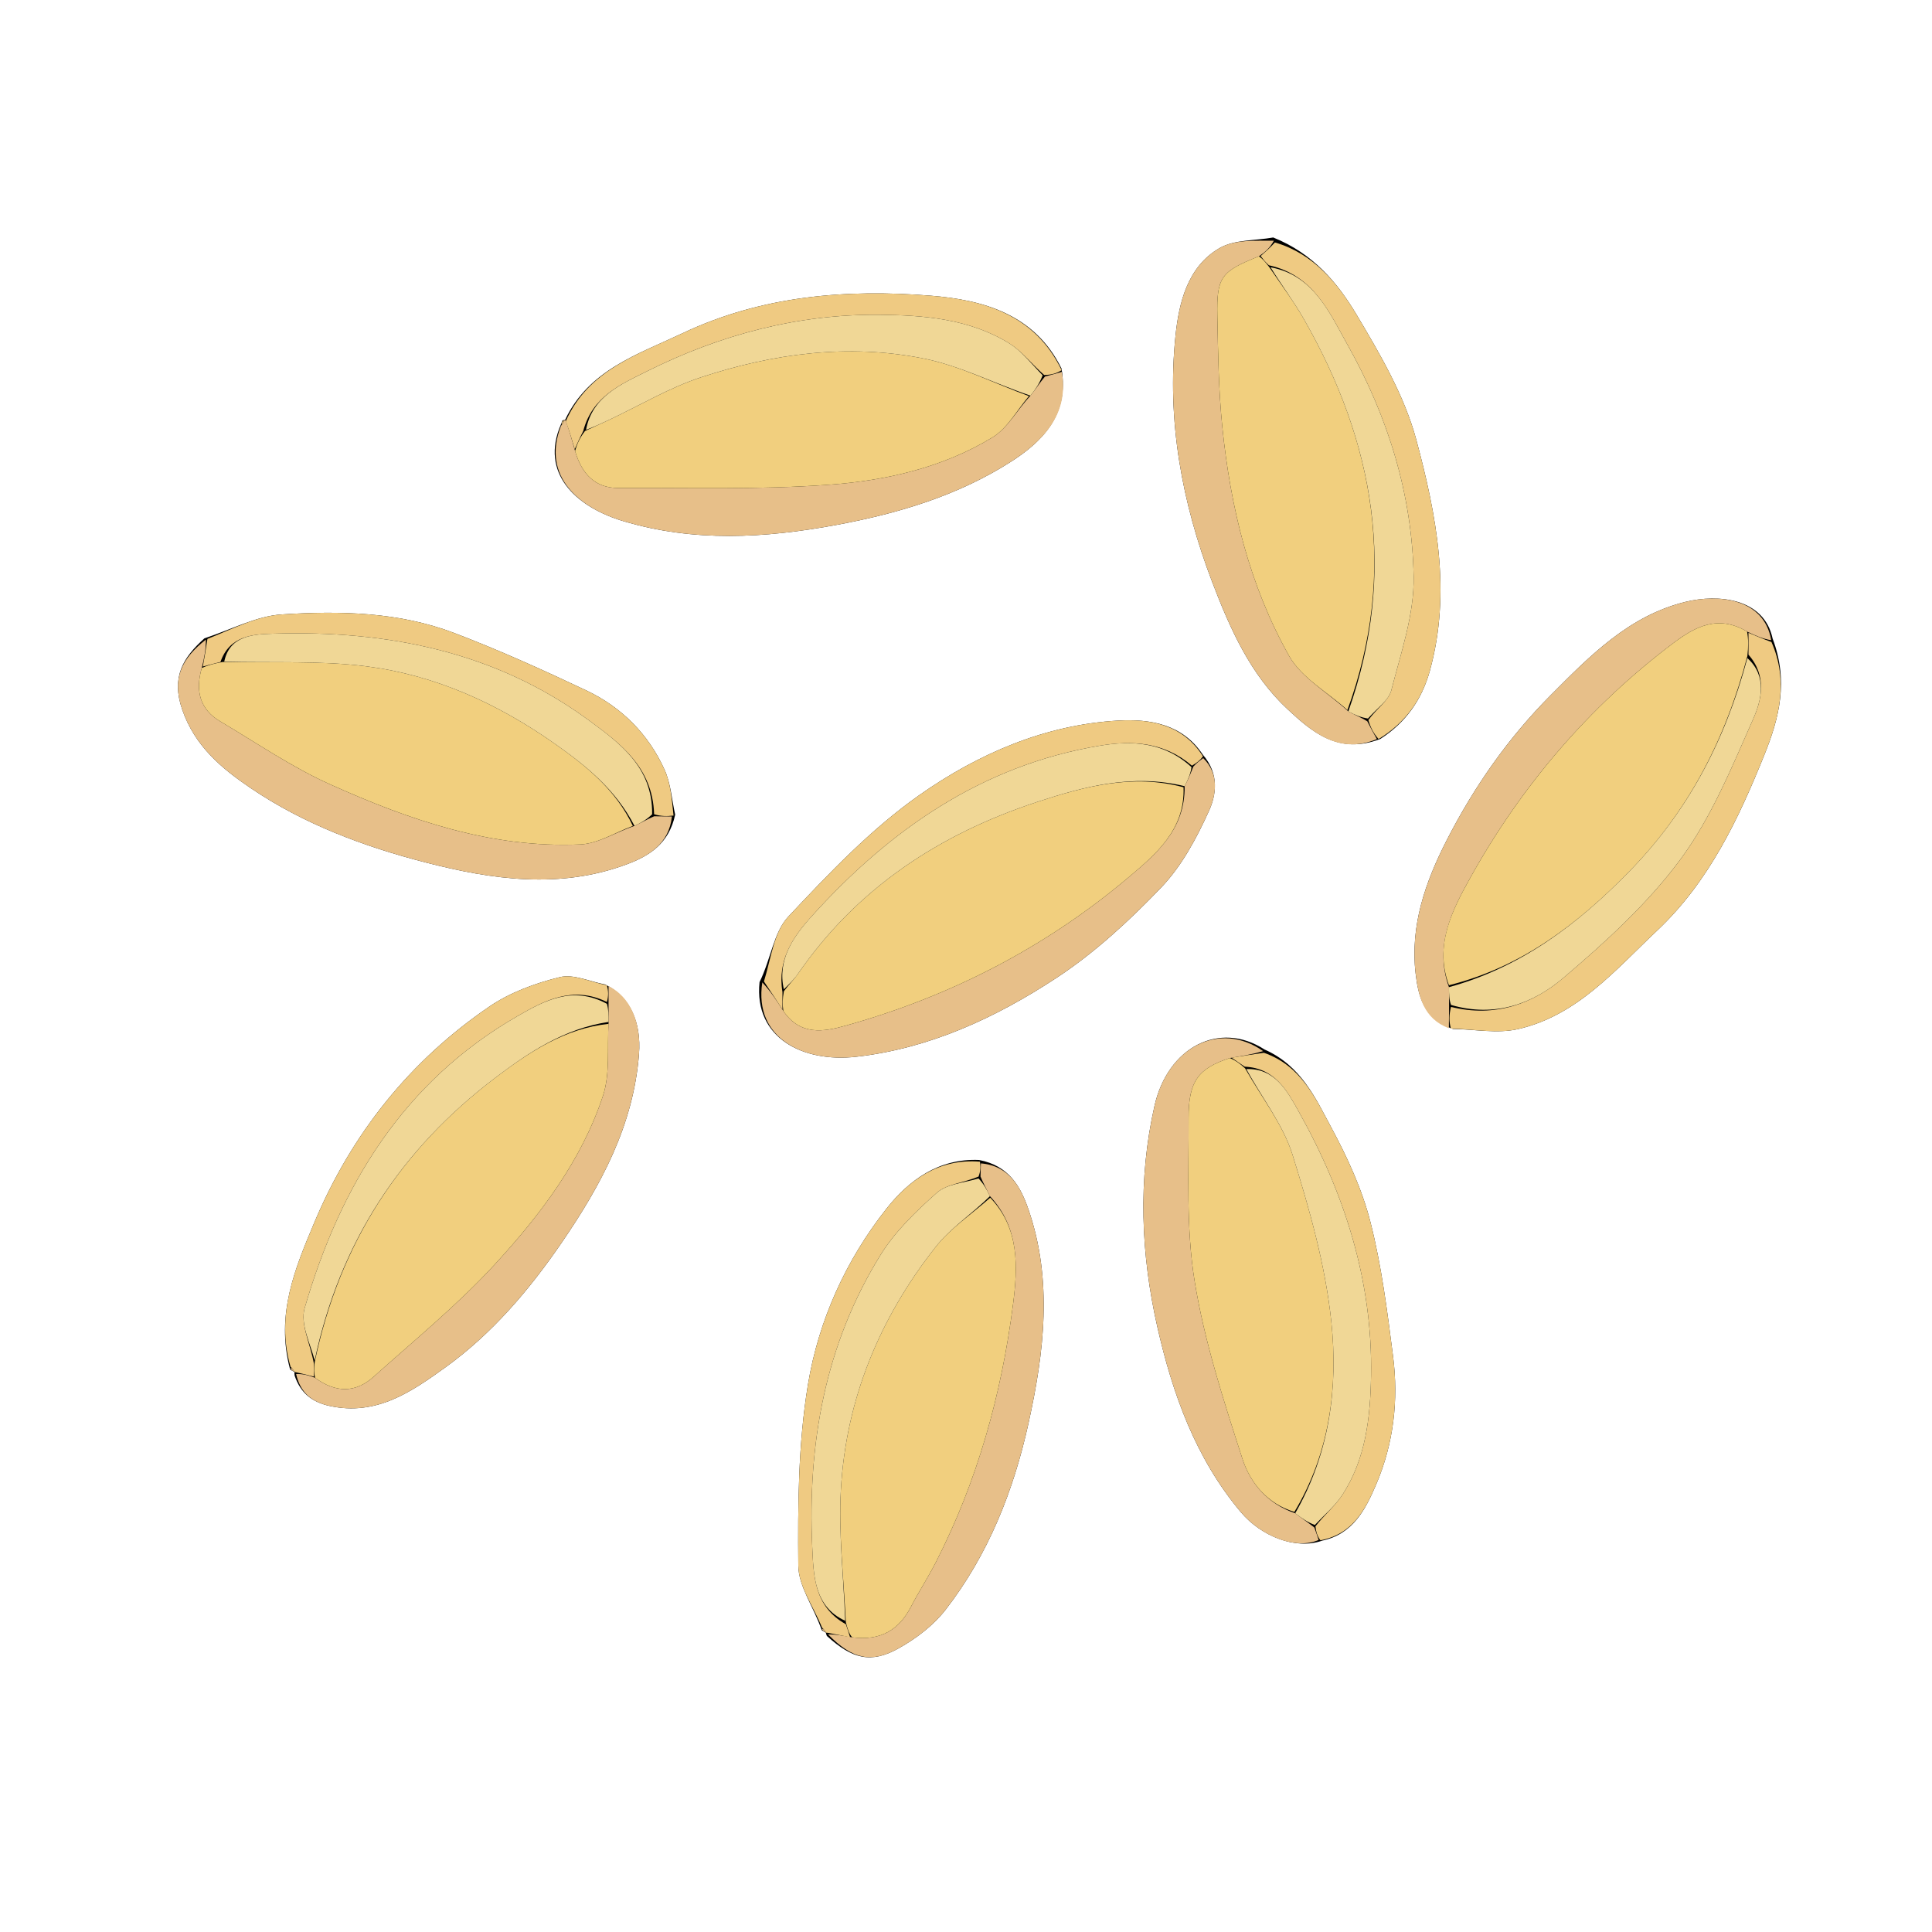
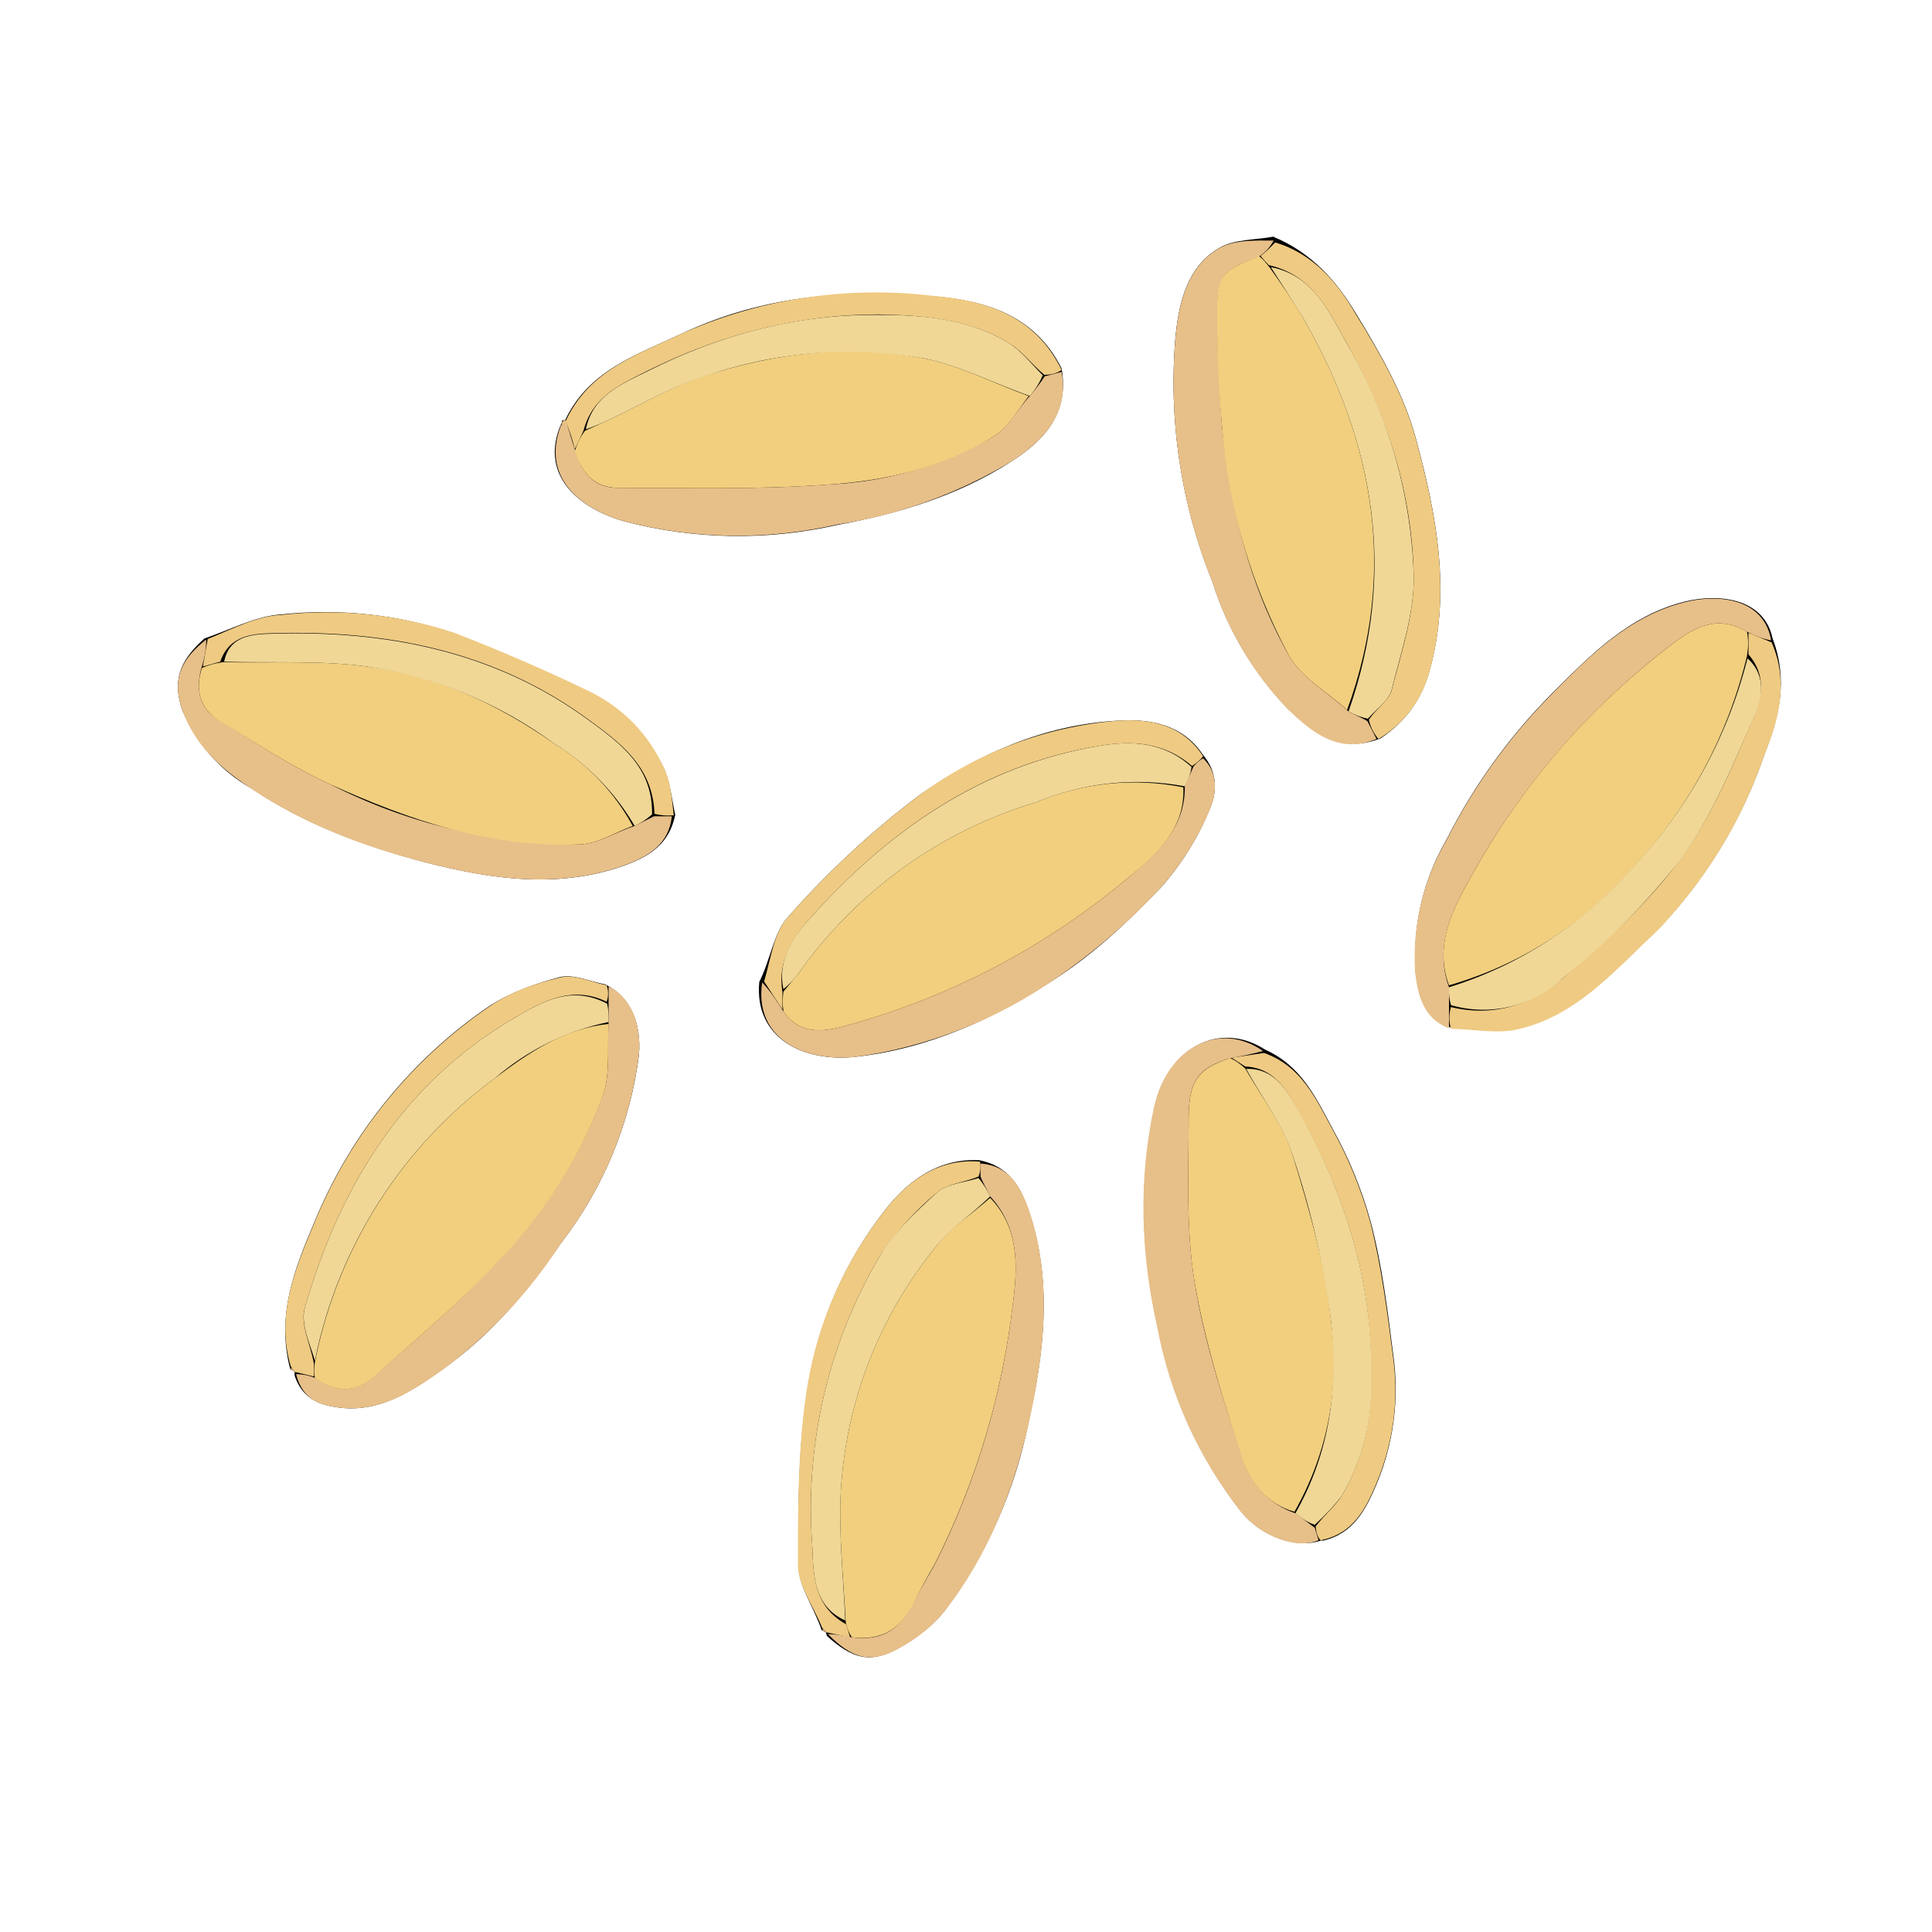
<svg xmlns="http://www.w3.org/2000/svg" xml:space="preserve" viewBox="0 0 400 400">
-   <path d="M170.994 338.022s-.056.018.196.683c5.294 4.794 9.146 5.775 14.913 2.539 3.608-2.025 7.18-4.742 9.69-7.984 8.824-11.393 14.048-24.57 17.137-38.546 3.259-14.742 5.065-29.615-.005-44.33-1.582-4.591-3.963-9.046-10.22-10.221-8.341-.371-14.515 4.184-19.168 10.073-8.427 10.664-14.066 23.151-16.259 36.42-2.03 12.28-2.1 24.969-1.998 37.47.036 4.303 3.193 8.58 4.848 13.386.28.188.56.376.866.51M60.972 284.043s-.058.031.026.76c1.196 3.52 3.462 5.452 7.275 6.288 9.662 2.117 16.93-2.946 23.913-7.973 9.675-6.963 17.35-15.986 24.102-25.836 8.155-11.898 14.867-24.293 16.01-39.051.502-6.477-1.786-11.854-7.012-14.409-3.146-.58-6.55-2.21-9.382-1.513-5.07 1.245-10.293 3.16-14.576 6.08-16.435 11.209-28.483 26.286-36.194 44.587-4.003 9.5-8.128 19.22-5.07 30.556.296.192.593.383.908.511m55.46-196.994c-.094.313-.19.626-.656 1.69-3.688 9.975 4.173 16.445 13.31 19.17 14.575 4.348 29.188 3.54 44.169.758 12.93-2.402 25.186-6.115 36.064-13.081 6.15-3.938 12.148-9.513 10.455-19.29-5.532-11.263-16.267-14.209-27.073-15.076-17.566-1.41-35.018.012-51.387 7.77-9.316 4.414-19.46 7.595-24.33 17.967 0 0-.036-.081-.551.092m132.585 69.18c-4.203-6.37-11.032-7.405-17.504-7.041-15.166.853-29.015 6.89-41.131 15.397-10.031 7.044-18.72 16.19-27.172 25.188-3.015 3.21-3.586 8.716-5.955 13.567-1.198 11.608 9.073 16.68 19.994 15.453 15.184-1.705 28.906-8.07 41.464-16.318 7.933-5.212 15.108-11.85 21.702-18.73 4.228-4.412 7.32-10.184 9.876-15.82 1.485-3.275 2.234-7.654-1.274-11.695m-109.232 12.438c-.699-3.112-.908-6.445-2.192-9.293-3.341-7.412-8.93-12.99-16.245-16.449-8.972-4.241-18.041-8.345-27.31-11.875-11.476-4.37-23.668-4.612-35.695-3.841-5.208.334-10.263 3.047-16.021 4.952-4.45 3.997-6.91 8.05-4.599 14.744 2.634 7.633 8.206 12.216 14.167 16.257 11.006 7.46 23.405 12.1 36.269 15.411 13.826 3.558 27.71 5.538 41.585.38 4.63-1.72 8.76-4.243 10.041-10.286m133.962 150.306c6.386-1.348 8.982-6.488 11.197-11.69 3.596-8.45 4.633-17.412 3.475-26.463-1.193-9.316-2.37-18.71-4.68-27.783-1.727-6.788-4.756-13.383-8.098-19.583-3.27-6.064-6.228-12.797-13.84-16.172-9.33-6.031-20.013-.506-22.772 11.655-3.479 15.336-2.82 30.78.595 45.828 3.125 13.767 7.892 27.177 17.325 38.361 4.13 4.897 11.303 7.822 16.798 5.847m27.07-105.938c4.491.067 9.18 1.003 13.438.036 12.284-2.79 20.174-12.234 28.844-20.413 10.728-10.12 16.817-23.033 22.204-36.396 3.057-7.585 5.029-15.237 1.7-24.043-1.781-8.43-11.33-9.25-17.998-7.624-11.759 2.87-19.836 11.2-27.904 19.29-8.777 8.801-15.88 18.94-21.562 30.039-4.445 8.68-7.603 17.732-6.452 27.618.534 4.588 1.604 9.38 7.73 11.493m-15.043-60.041c5.269-3.374 8.616-8.15 10.268-14.142 4.474-16.224 1.36-32.238-2.803-47.768-2.448-9.13-7.49-17.75-12.402-25.98-3.907-6.544-8.964-12.625-17.23-15.937-3.753.673-8.048.412-11.145 2.213-6.637 3.857-8.389 11.39-9.088 18.124-1.819 17.52 1.32 34.571 7.605 51.02 3.691 9.662 7.912 19.168 15.584 26.3 4.983 4.632 10.555 9.514 19.211 6.17" />
-   <path fill="#e7bf88" d="M285.07 153.024c-7.95 3.315-13.523-1.567-18.506-6.199-7.672-7.132-11.893-16.638-15.584-26.3-6.285-16.449-9.424-33.5-7.605-51.02.7-6.733 2.451-14.267 9.088-18.124 3.097-1.8 7.392-1.54 11.275-1.541-.825 1.503-1.781 2.335-3.09 3.227-7.846 3.12-8.765 4.278-8.612 12.296.146 7.637.252 15.303 1.017 22.892 1.68 16.67 5.587 32.888 13.837 47.54 2.568 4.56 7.974 7.522 12.27 11.496 1.405.762 2.62 1.243 3.92 2.039.72 1.442 1.355 2.568 1.99 3.694" />
-   <path fill="#e7bf89" d="M299.973 212.875c-5.281-1.951-6.351-6.744-6.885-11.332-1.151-9.886 2.007-18.937 6.452-27.618 5.681-11.098 12.785-21.238 21.562-30.039 8.068-8.09 16.145-16.42 27.904-19.29 6.668-1.627 16.217-.806 17.706 7.954-1.766-.297-3.239-.923-4.997-1.788-6.058-3.592-10.81-.984-15.342 2.437-17.463 13.179-31.4 29.53-41.981 48.556-3.69 6.635-7.52 13.927-4.4 22.627.01 1.466.02 2.531.025 4.005zM273.009 318.83c-4.756 2.12-11.928-.806-16.059-5.703-9.433-11.184-14.2-24.594-17.325-38.361-3.416-15.048-4.074-30.492-.595-45.828 2.76-12.161 13.442-17.686 22.502-11.31-2.361.684-4.452 1.022-6.902 1.426-6.52 2.138-8.575 4.752-8.543 12.477.048 11.26-.54 22.703 1.248 33.727 2.025 12.48 5.998 24.705 9.9 36.79 1.596 4.94 5.146 9.304 10.923 11.253 1.391 1.078 2.615 1.877 3.965 2.953.378 1.044.632 1.81.886 2.577M139.119 169.038c-.615 5.673-4.744 8.196-9.374 9.917-13.874 5.157-27.759 3.177-41.585-.38-12.864-3.311-25.263-7.952-36.27-15.412-5.96-4.04-11.532-8.624-14.166-16.257-2.31-6.695.148-10.747 4.908-14.492-.006 2.03-.322 3.806-.863 5.887-1.371 4.808-.347 8.577 3.787 11.028 7.542 4.47 14.852 9.497 22.806 13.075 16.42 7.389 33.428 13.255 51.814 12.424 3.666-.166 7.234-2.497 11.187-3.84 1.447-.67 2.554-1.327 4.07-1.986 1.501.012 2.594.024 3.686.036M219.83 76.996c1.637 9.077-4.362 14.652-10.511 18.59-10.878 6.966-23.134 10.679-36.064 13.081-14.98 2.783-29.594 3.59-44.17-.758-9.136-2.725-16.997-9.195-12.955-19.704.548-.775.703-1.04.818-1.33 0 0 .035.082.23.345.735 2.103 1.276 3.944 1.88 6.137 1.403 4.783 4.153 7.7 8.979 7.677 14.581-.068 29.212.384 43.726-.685 11.75-.865 23.465-3.55 33.741-9.808 3.093-1.884 5.05-5.635 7.843-8.623 1.105-1.364 1.892-2.636 3.003-3.962 1.377-.355 2.428-.658 3.48-.96M249.105 156.956c3.421 3.315 2.672 7.694 1.187 10.968-2.557 5.637-5.648 11.41-9.876 15.82-6.594 6.881-13.77 13.52-21.702 18.73-12.558 8.25-26.28 14.614-41.464 16.319-10.921 1.226-21.192-3.845-19.424-15.4 1.77 1.906 2.97 3.759 4.356 5.916 3.512 5.173 8.402 4.294 12.797 3.07 21.661-6.035 41.327-16.13 58.535-30.621 5.736-4.83 11.87-9.949 11.753-18.984.727-1.404 1.221-2.584 1.805-4.07.737-.787 1.385-1.268 2.033-1.748M125.99 204.17c4.522 2.207 6.81 7.584 6.308 14.06-1.143 14.76-7.855 27.154-16.01 39.052-6.751 9.85-14.427 18.873-24.102 25.836-6.984 5.027-14.251 10.09-23.913 7.973-3.813-.836-6.079-2.768-6.97-6.617 1.434-.04 2.562.25 3.936.787 4.3 3.174 8.396 3.115 12.071-.18 8.491-7.61 17.385-14.883 25.08-23.246 9.444-10.263 17.998-21.497 22.45-34.967 1.517-4.59.838-9.907 1.164-15.29-.003-1.46-.009-2.521-.013-3.966zM203.08 240.868c5.882.47 8.263 4.925 9.845 9.515 5.07 14.716 3.264 29.59.005 44.33-3.09 13.977-8.313 27.154-17.137 38.547-2.51 3.242-6.082 5.959-9.69 7.984-5.767 3.236-9.62 2.255-14.668-2.865 1.686-.014 3.127.298 4.995.613 5.896.763 9.68-1.515 12.18-6.342 1.6-3.087 3.51-6.013 5.098-9.106 8.647-16.854 13.646-34.88 16.037-53.545.971-7.58 1.39-15.673-4.785-22.347-.689-1.438-1.324-2.553-1.958-4.058.028-1.17.053-1.948.078-2.726" />
-   <path fill="#efca82" d="M261.001 53.008c.956-.833 1.912-1.665 2.953-2.81 7.92 2.282 12.977 8.363 16.884 14.908 4.913 8.23 9.954 16.848 12.402 25.98 4.164 15.529 7.277 31.543 2.803 47.767-1.652 5.991-5 10.768-10.62 14.157-.988-1.112-1.624-2.238-2.115-3.928 1.73-2.412 4.202-4.034 4.744-6.15 1.988-7.77 4.77-15.728 4.628-23.567-.308-16.93-5.3-33.034-13.594-47.808-3.789-6.749-7.086-14.6-16.384-16.635-.765-.69-1.233-1.302-1.7-1.914M300.395 212.955c-.409-1.44-.395-2.8.022-4.486 9.11 2.266 16.974-.664 23.218-5.97 8.772-7.455 17.515-15.409 24.3-24.603 6.404-8.679 10.633-19.073 15.05-29.053 1.73-3.908 2.913-8.882-.986-13.3L362 131c1.473.627 2.946 1.253 4.762 1.922 3.57 8.104 1.6 15.756-1.458 23.34-5.387 13.364-11.476 26.278-22.204 36.397-8.67 8.18-16.56 17.624-28.844 20.413-4.257.967-8.947.03-13.86-.117M273.378 318.902c-.623-.838-.877-1.604-1.028-2.888 1.903-2.445 4.008-4.169 5.448-6.335 4.993-7.51 5.913-16.27 6.064-24.853.343-19.587-5.48-37.736-14.967-54.678-2.337-4.173-4.86-9.022-11.187-9.304-1.08-.718-1.9-1.287-2.72-1.856 2.092-.338 4.183-.676 6.694-1.022 7.732 2.692 10.69 9.425 13.96 15.49 3.342 6.199 6.37 12.794 8.098 19.582 2.31 9.073 3.487 18.467 4.68 27.783 1.158 9.051.12 18.014-3.475 26.462-2.215 5.203-4.811 10.343-11.567 11.62M41.994 137.997c.316-1.777.632-3.554.955-5.719 5.132-2.021 10.187-4.734 15.395-5.068 12.027-.771 24.219-.53 35.695 3.84 9.269 3.53 18.338 7.635 27.31 11.876 7.315 3.458 12.904 9.037 16.245 16.45 1.284 2.847 1.493 6.18 1.858 9.477-1.425.173-2.518.161-4.025-.267-.275-9.773-7.155-14.767-13.4-19.374-19.417-14.325-41.882-18.751-65.52-18.014-4.016.125-8.981.351-10.864 5.861-1.442.35-2.546.644-3.65.938M219.802 76.646c-1.024.652-2.075.955-3.605 1.004-2.71-2.382-4.661-4.967-7.228-6.557-8.224-5.09-17.72-5.842-26.952-5.922-16.868-.146-32.952 4.156-48.016 11.671-5.362 2.675-11.407 5.224-13.25 12.405-.726 1.41-1.24 2.584-1.755 3.757-.542-1.84-1.083-3.681-1.856-5.808 4.713-10.61 14.858-13.792 24.174-18.206 16.37-7.758 33.821-9.18 51.387-7.77 10.806.867 21.54 3.813 27.1 15.426M161.997 209.005a303 303 0 0 0-3.83-5.809c1.458-4.707 2.029-10.213 5.044-13.423 8.451-8.997 17.14-18.144 27.172-25.188 12.116-8.508 25.965-14.544 41.131-15.397 6.472-.364 13.3.67 17.548 7.405-.605.843-1.253 1.324-2.284 1.931-5.792-4.94-12.431-5.25-19.109-4.13-24.402 4.09-43.49 17.416-59.67 35.365-3.738 4.147-7.117 8.94-5.998 15.64zM64.992 285.013c-1.127-.29-2.255-.579-3.73-.904-.348-.035-.29-.066-.394-.245-.269-.444-.47-.675-.71-.873-3.152-10.795.973-20.514 4.976-30.015 7.711-18.301 19.759-33.378 36.194-44.587 4.283-2.92 9.507-4.835 14.576-6.08 2.833-.696 6.236.932 9.734 1.687.353 1.194.354 2.213.017 3.453-7.113-3.49-13.065-.215-18.6 2.977-23.553 13.584-36.63 35.076-43.985 60.423-.945 3.258 1.21 7.416 1.929 11.533zM176.004 338.989a114 114 0 0 0-4.695-.942c-.371-.007-.315-.025-.416-.204-.256-.437-.452-.66-.69-.847-1.73-4.29-4.887-8.567-4.923-12.87-.102-12.501-.031-25.19 1.998-37.47 2.193-13.269 7.832-25.756 16.26-36.42 4.652-5.889 10.826-10.444 19.355-9.72.162 1.13.137 1.909-.294 3.083-3.186 1.327-6.597 1.546-8.616 3.336-4.31 3.821-8.642 7.995-11.65 12.84-11.503 18.53-15.16 39.14-14.162 60.623.269 5.786.377 12.238 6.957 15.881.38 1.097.628 1.903.876 2.71M116.69 86.962c.143.202-.012.468-.375.868-.073-.155.023-.468.376-.868" />
-   <path fill="#e7bf89" d="M60.11 283.262c.287-.073.49.158.748.634-.201.019-.498-.172-.748-.634M170.166 337.254c.275-.071.47.152.714.616-.191.018-.472-.17-.714-.616" />
-   <path fill="#f1cf7e" d="M260.648 53.067c.821.553 1.29 1.165 2.114 2.204 2.635 3.86 5.118 7.175 7.16 10.743 14.695 25.676 19.41 52.504 9.048 80.996-4.106-3.693-9.512-6.655-12.08-11.215-8.25-14.652-12.157-30.87-13.837-47.54-.765-7.589-.871-15.255-1.017-22.892-.153-8.018.766-9.175 8.612-12.296" />
-   <path fill="#f0d796" d="M279.16 147.291c10.173-28.773 5.457-55.6-9.238-81.277-2.042-3.568-4.525-6.884-6.863-10.665 8.94 1.608 12.238 9.46 16.027 16.208 8.294 14.774 13.286 30.878 13.594 47.808.142 7.839-2.64 15.798-4.628 23.566-.542 2.117-3.014 3.739-4.829 5.836-1.443-.233-2.658-.714-4.063-1.476" />
-   <path fill="#f1cf7e" d="M361.715 130.762c.285 1.615.285 2.991.059 5.076-4.564 17.417-12.266 32.133-24.487 44.623-10.649 10.884-22.275 19.775-37.293 23.52-3.121-8.3.708-15.591 4.398-22.226 10.581-19.026 24.518-35.377 41.98-48.556 4.533-3.42 9.285-6.03 15.343-2.437" />
-   <path fill="#f0d796" d="M299.993 204.382c15.019-4.146 26.645-13.037 37.294-23.92 12.22-12.49 19.923-27.207 24.486-44.211 4.125 3.71 2.942 8.684 1.212 12.592-4.417 9.98-8.646 20.374-15.05 29.053-6.785 9.194-15.528 17.148-24.3 24.602-6.244 5.307-14.108 8.237-23.213 5.563-.41-1.148-.42-2.213-.43-3.68" />
-   <path fill="#f1cf7e" d="M254.63 219.054c1.179.503 1.999 1.072 3.152 2.135 3.572 6.265 7.887 11.7 9.816 17.88 3.529 11.3 6.825 22.92 8.043 34.632 1.409 13.533-.332 27.148-7.65 39.322-5.61-1.671-9.16-6.036-10.755-10.975-3.903-12.085-7.876-24.31-9.901-36.79-1.789-11.024-1.2-22.467-1.248-33.727-.032-7.725 2.022-10.34 8.543-12.477" />
-   <path fill="#f0d796" d="M268.158 313.301c7.15-12.452 8.892-26.067 7.483-39.6-1.218-11.713-4.514-23.332-8.043-34.633-1.93-6.18-6.244-11.614-9.556-17.73 5.993-.212 8.516 4.637 10.853 8.81 9.487 16.942 15.31 35.09 14.967 54.678-.15 8.584-1.071 17.344-6.064 24.853-1.44 2.166-3.545 3.89-5.573 6.057-1.452-.558-2.676-1.357-4.067-2.435" />
-   <path fill="#f1cf7e" d="M41.77 138.3c1.327-.597 2.43-.891 4.314-1.243 10.5.206 20.324-.32 29.92.919 14.187 1.832 27.054 7.714 38.776 15.949 6.547 4.6 12.723 9.58 16.243 17.074-3.613 1.332-7.181 3.663-10.847 3.829-18.386.831-35.395-5.035-51.814-12.424-7.954-3.578-15.264-8.605-22.806-13.075-4.134-2.45-5.158-6.22-3.787-11.028" />
-   <path fill="#f0d796" d="M131.363 170.988c-3.86-7.483-10.036-12.463-16.583-17.063-11.722-8.235-24.59-14.117-38.777-15.949-9.595-1.239-19.419-.713-29.58-.975 1.103-5.452 6.068-5.678 10.084-5.803 23.638-.737 46.103 3.69 65.52 18.014 6.245 4.607 13.125 9.601 12.99 19.375-1.1 1.074-2.207 1.732-3.654 2.4" />
-   <path fill="#f1cf7e" d="M119.059 93.357c.451-1.526.966-2.7 2.063-4.127a455 455 0 0 0 5.04-2.326c6.297-2.968 12.37-6.61 18.931-8.775 15.012-4.954 30.577-7.029 46.197-3.89 7.466 1.5 14.507 5.114 21.74 7.771-2.477 2.896-4.433 6.647-7.526 8.531-10.275 6.259-21.992 8.943-33.74 9.808-14.515 1.07-29.146.617-43.727.685-4.826.023-7.576-2.894-8.978-7.677" />
-   <path fill="#f0d796" d="M213.347 81.918c-7.55-2.565-14.591-6.18-22.057-7.68-15.62-3.138-31.185-1.063-46.197 3.891-6.56 2.166-12.634 5.807-18.93 8.775-1.483.699-2.973 1.382-4.831 2.089 1.262-6.927 7.307-9.476 12.67-12.15 15.063-7.516 31.147-11.818 48.015-11.672 9.233.08 18.728.831 26.952 5.922 2.567 1.59 4.517 4.175 6.903 6.61-.633 1.58-1.42 2.851-2.525 4.215" />
-   <path fill="#f1cf7e" d="M162.182 209.31c-.184-1.374-.183-2.443.109-4.08 1.16-1.56 2.139-2.474 2.88-3.551 12.264-17.833 29.392-29.024 49.602-35.66 9.755-3.204 19.795-5.868 30.263-3.022.349 8.812-5.786 13.93-11.522 18.76-17.208 14.492-36.874 24.587-58.535 30.622-4.395 1.224-9.285 2.103-12.797-3.07" />
-   <path fill="#f0d796" d="M245.267 162.774c-10.699-2.623-20.739.041-30.494 3.245-20.21 6.636-37.338 17.827-49.602 35.66-.741 1.077-1.72 1.991-2.88 3.15-1.41-6.13 1.97-10.923 5.708-15.07 16.18-17.949 35.268-31.275 59.67-35.365 6.678-1.12 13.317-.81 19.02 4.437-.2 1.36-.695 2.54-1.422 3.943" />
-   <path fill="#f1cf7e" d="M65.24 285.261c-.246-1-.244-1.752-.089-3.232 5.176-24.826 17.885-44.085 37.355-58.858 6.977-5.294 14.35-10.231 23.496-11.194-.324 4.984.355 10.3-1.162 14.891-4.452 13.47-13.006 24.704-22.45 34.967-7.695 8.363-16.589 15.635-25.08 23.247-3.675 3.294-7.77 3.353-12.07.18" />
-   <path fill="#f0d796" d="M126.004 211.579c-9.148 1.361-16.521 6.298-23.498 11.592-19.47 14.773-32.179 34.032-37.355 58.482-.871-3.388-3.026-7.546-2.08-10.804 7.355-25.347 20.431-46.839 43.984-60.423 5.535-3.192 11.487-6.467 18.599-2.595.341 1.226.347 2.288.35 3.748" />
-   <path fill="#f1cf7e" d="M176.43 338.992c-.674-.81-.922-1.616-1.307-3.135-.482-9.607-1.52-18.538-1.03-27.385 1.044-18.774 8.018-35.566 19.6-50.281 3.1-3.936 7.51-6.839 11.32-10.216 6.122 6.351 5.703 14.444 4.732 22.024-2.391 18.665-7.39 36.691-16.037 53.545-1.587 3.093-3.498 6.02-5.097 9.106-2.502 4.827-6.285 7.105-12.181 6.342" />
-   <path fill="#f0d796" d="M204.96 247.652c-3.756 3.7-8.168 6.603-11.266 10.539-11.583 14.715-18.557 31.507-19.6 50.28-.492 8.848.547 17.78.897 27.095-6.443-2.93-6.551-9.382-6.82-15.168-.999-21.483 2.66-42.094 14.162-60.622 3.008-4.846 7.34-9.02 11.65-12.841 2.019-1.79 5.43-2.01 8.614-2.946 1.039 1.11 1.674 2.225 2.363 3.663" />
+   <path d="m171 338 .2.7c5.3 4.8 9.1 5.8 14.9 2.5 3.6-2 7.2-4.7 9.7-8a96 96 0 0 0 17.1-38.5c3.3-14.7 5.1-29.6 0-44.3-1.6-4.6-4-9-10.2-10.2-8.3-.4-14.5 4.1-19.2 10a80 80 0 0 0-16.2 36.5c-2 12.2-2.1 25-2 37.4 0 4.3 3.2 8.6 4.8 13.4zM61 284v.8q1.7 5.2 7.3 6.3c9.6 2.1 16.9-3 23.9-8 9.7-7 17.3-16 24-25.8a80 80 0 0 0 16.1-39c.5-6.5-1.8-12-7-14.5-3.2-.6-6.6-2.2-9.4-1.5-5 1.3-10.3 3.2-14.6 6A100 100 0 0 0 65.1 253c-4 9.5-8 19.2-5 30.5zm55.4-197c0 .4-.2.7-.6 1.7-3.7 10 4.1 16.5 13.3 19.2a93 93 0 0 0 44.2.8c12.9-2.4 25.1-6.1 36-13.1 6.2-4 12.2-9.5 10.5-19.3-5.6-11.3-16.3-14.2-27.1-15-17.6-1.5-35 0-51.4 7.7-9.3 4.4-19.4 7.6-24.3 18zM249 156.2c-4.2-6.3-11-7.4-17.5-7-15.2.8-29 6.9-41.1 15.4a183 183 0 0 0-27.2 25.2c-3 3.2-3.6 8.7-6 13.5-1.1 11.6 9.1 16.7 20 15.5 15.2-1.7 29-8 41.5-16.3 8-5.2 15.1-11.9 21.7-18.8a57 57 0 0 0 9.9-15.8c1.5-3.3 2.2-7.6-1.3-11.7m-109.2 12.5c-.7-3.1-1-6.5-2.2-9.3q-5.2-11.2-16.3-16.5-13.4-6.4-27.3-11.8a84 84 0 0 0-35.7-3.9c-5.2.3-10.2 3-16 5-4.4 4-6.9 8-4.6 14.7A33 33 0 0 0 52 163.2c11 7.4 23.4 12 36.3 15.4 13.8 3.5 27.7 5.5 41.5.4 4.7-1.8 8.8-4.3 10-10.3m134 150.3c6.4-1.4 9-6.5 11.2-11.7a51 51 0 0 0 3.5-26.5c-1.2-9.3-2.3-18.7-4.7-27.8a88 88 0 0 0-8-19.5c-3.3-6.1-6.3-12.8-13.9-16.2-9.3-6-20-.5-22.8 11.6-3.4 15.4-2.8 30.8.6 45.9A88 88 0 0 0 257 313c4 5 11.3 7.8 16.7 5.9m27.1-106c4.5.1 9.2 1 13.5 0 12.2-2.7 20.1-12.2 28.8-20.3a98 98 0 0 0 22.2-36.4c3-7.6 5-15.3 1.7-24-1.8-8.5-11.3-9.3-18-7.7-11.8 2.9-19.8 11.2-27.9 19.3a119 119 0 0 0-21.6 30 48 48 0 0 0-6.4 27.6c.5 4.6 1.6 9.4 7.7 11.5m-15-60q7.8-5.2 10.2-14.1c4.5-16.3 1.4-32.3-2.8-47.8-2.4-9.1-7.4-17.8-12.4-26-3.9-6.5-9-12.6-17.2-16-3.7.7-8 .5-11.1 2.3-6.7 3.8-8.4 11.4-9.1 18.1a110 110 0 0 0 7.6 51 67 67 0 0 0 15.6 26.3c5 4.7 10.5 9.5 19.2 6.2" />
+   <path fill="#e7bf88" d="M285 153c-7.9 3.3-13.5-1.5-18.4-6.2a67 67 0 0 1-15.6-26.3 110 110 0 0 1-7.6-51c.7-6.7 2.4-14.3 9-18.1 3.2-1.8 7.5-1.6 11.3-1.6a9 9 0 0 1-3 3.3c-7.9 3-8.8 4.2-8.7 12.3q.1 11.4 1 22.9c1.7 16.6 5.6 32.8 13.9 47.5 2.6 4.6 8 7.5 12.3 11.5 1.4.8 2.6 1.2 3.9 2z" />
+   <path fill="#e7bf89" d="M300 212.9c-5.3-2-6.4-6.8-7-11.4a48 48 0 0 1 6.5-27.6 119 119 0 0 1 21.6-30c8-8.1 16.1-16.4 28-19.3 6.6-1.6 16.1-.8 17.6 8q-2.5-.5-5-1.8c-6-3.6-10.8-1-15.3 2.4a154 154 0 0 0-42 48.6c-3.7 6.6-7.5 13.9-4.4 22.6v4zm-27 106c-4.7 2-12-.9-16-5.8a88 88 0 0 1-17.4-38.3c-3.4-15-4-30.5-.6-45.9 2.8-12.1 13.5-17.6 22.5-11.3q-3.3.9-6.9 1.5c-6.5 2-8.5 4.7-8.5 12.4 0 11.3-.6 22.7 1.2 33.8 2 12.4 6 24.7 10 36.7a17 17 0 0 0 10.9 11.3l4 3zM139.1 169c-.6 5.7-4.7 8.2-9.4 10-13.8 5.1-27.7 3.1-41.5-.4-12.9-3.3-25.3-8-36.3-15.4-6-4-11.5-8.7-14.2-16.3-2.3-6.7.2-10.7 5-14.5q0 2.9-1 5.9c-1.3 4.8-.3 8.6 3.9 11 7.5 4.5 14.8 9.5 22.8 13.1a114 114 0 0 0 51.8 12.4c3.6-.1 7.2-2.5 11.2-3.8l4-2zm80.7-92c1.7 9-4.3 14.6-10.5 18.6a99 99 0 0 1-36 13 93 93 0 0 1-44.2-.7c-9.2-2.7-17-9.2-13-19.7l.8-1.3.3.3 1.9 6.2c1.4 4.7 4.1 7.7 9 7.6 14.5 0 29.1.4 43.7-.7a75 75 0 0 0 33.7-9.8c3.1-1.8 5-5.6 7.8-8.6q1.7-2 3-4zm29.3 80c3.4 3.3 2.7 7.6 1.2 11a57 57 0 0 1-9.9 15.7 129 129 0 0 1-21.7 18.8 95 95 0 0 1-41.4 16.3c-11 1.2-21.2-3.9-19.5-15.4 1.8 1.9 3 3.8 4.4 6 3.5 5 8.4 4.2 12.8 3a154 154 0 0 0 58.5-30.6c5.7-4.9 11.9-10 11.8-19l1.8-4.1q1-1.2 2-1.7M126 204.2c4.5 2.2 6.8 7.6 6.3 14a80 80 0 0 1-16 39 102 102 0 0 1-24.1 26c-7 5-14.3 10-24 7.9q-5.5-1-6.9-6.6 2 0 4 .8 6.4 4.6 12-.2c8.5-7.6 17.4-14.9 25-23.3a98 98 0 0 0 22.5-35c1.6-4.5.9-9.8 1.2-15.2v-4zm77 36.7c6 .4 8.3 4.9 10 9.5 5 14.7 3.2 29.6 0 44.3-3.2 14-8.4 27.2-17.2 38.6-2.5 3.2-6 6-9.7 8-5.8 3.2-9.6 2.2-14.7-3q2.4.1 5 .7c6 .8 9.7-1.5 12.2-6.4l5.1-9a161 161 0 0 0 16-53.6c1-7.6 1.4-15.7-4.7-22.3-.7-1.5-1.4-2.6-2-4.1z" />
+   <path fill="#efca82" d="M261 53q1.5-1.2 3-2.8c7.9 2.3 13 8.4 16.8 15 5 8.1 10 16.8 12.4 25.9 4.2 15.5 7.3 31.5 2.8 47.8a23 23 0 0 1-10.6 14.1 9 9 0 0 1-2-4c1.6-2.3 4.1-4 4.7-6 2-7.8 4.7-15.8 4.6-23.6-.3-17-5.3-33-13.6-47.8-3.8-6.8-7.1-14.6-16.4-16.7q-1-1-1.7-1.9m39.4 160a8 8 0 0 1 0-4.5c9.1 2.2 17-.7 23.2-6 8.8-7.5 17.5-15.4 24.3-24.6 6.4-8.7 10.7-19 15-29 1.8-4 3-9-.9-13.4V131l4.8 2c3.5 8 1.6 15.7-1.5 23.3a98 98 0 0 1-22.2 36.4c-8.7 8.1-16.6 17.6-28.8 20.4-4.3 1-9 0-13.9-.1m-27 105.9q-.9-1-1-2.9c1.9-2.4 4-4.2 5.4-6.3a45 45 0 0 0 6-24.9c.4-19.6-5.4-37.7-15-54.7-2.2-4.1-4.8-9-11-9.3L255 219l6.7-1c7.7 2.7 10.7 9.4 14 15.5a88 88 0 0 1 8 19.5c2.3 9.1 3.5 18.5 4.7 27.8q1.9 13.6-3.5 26.5c-2.2 5.2-4.8 10.3-11.5 11.6M42 138l1-5.7c5-2 10.1-4.8 15.3-5A84 84 0 0 1 94 131q14 5.4 27.3 11.8 11.2 5.2 16.3 16.5c1.3 2.8 1.5 6.2 1.9 9.5q-2 .2-4-.3c-.3-9.8-7.2-14.8-13.5-19.4-19.4-14.3-41.9-18.7-65.5-18-4 .1-9 .3-10.9 5.9zm177.8-61.4q-1.4 1-3.6 1c-2.7-2.3-4.7-5-7.2-6.5-8.3-5.1-17.8-5.8-27-6-16.9 0-33 4.2-48 11.7-5.4 2.7-11.4 5.3-13.2 12.4L119 93q-.6-2.7-1.9-5.8C122 76.6 132 73.4 141.3 69a99 99 0 0 1 51.4-7.8c10.8.9 21.5 3.8 27.1 15.4M162 209l-3.8-5.8c1.4-4.7 2-10.2 5-13.4a183 183 0 0 1 27.2-25.2 80 80 0 0 1 41.1-15.4c6.5-.4 13.3.7 17.6 7.4q-.8 1-2.3 2c-5.8-5-12.5-5.3-19.1-4.2-24.4 4-43.5 17.4-59.7 35.4-3.7 4.1-7.1 8.9-6 15.6zm-97 76-3.7-.9q-.4 0-.4-.2l-.7-1c-3.2-10.7 1-20.4 5-30a100 100 0 0 1 36.1-44.5c4.3-3 9.5-4.8 14.6-6 2.8-.8 6.2.8 9.7 1.6q.6 1.7 0 3.4c-7-3.4-13-.2-18.5 3-23.6 13.6-36.7 35.1-44 60.4-1 3.3 1.2 7.5 1.9 11.6zm111 54-4.7-1q-.4 0-.4-.2l-.7-.8c-1.7-4.3-4.9-8.6-5-12.9 0-12.5 0-25.2 2-37.4a80 80 0 0 1 16.3-36.5c4.7-5.9 10.9-10.4 19.4-9.7q.3 1.5-.3 3.1c-3.2 1.3-6.6 1.5-8.6 3.3a61 61 0 0 0-11.7 12.9 103 103 0 0 0-14.1 60.6c.2 5.8.3 12.2 7 15.9zM116.7 87q.2.3-.4.8-.1-.2.4-.8" />
+   <path fill="#e7bf89" d="M60.1 283.3q.4-.2.8.6-.3 0-.8-.6m110 54q.4-.1.8.6-.4 0-.7-.6" />
+   <path fill="#f1cf7e" d="M260.6 53c.9.6 1.3 1.2 2.2 2.3q4 5.5 7.1 10.7c14.7 25.7 19.4 52.5 9 81-4-3.7-9.4-6.6-12-11.2A120 120 0 0 1 253 88.3q-1.1-11.4-1-23c-.2-8 .7-9.1 8.5-12.2" />
+   <path fill="#f0d796" d="M279.2 147.3c10.1-28.8 5.4-55.6-9.3-81.3q-3.2-5.2-6.8-10.7c8.9 1.7 12.2 9.5 16 16.3a101 101 0 0 1 13.6 47.8c.1 7.8-2.7 15.8-4.6 23.5-.6 2.1-3 3.8-4.9 5.9q-2-.4-4-1.5" />
+   <path fill="#f1cf7e" d="M361.7 130.8c.3 1.6.3 3 0 5a97 97 0 0 1-24.4 44.7A79 79 0 0 1 300 204c-3.1-8.3.7-15.6 4.4-22.2q15.8-28.7 42-48.6c4.5-3.4 9.3-6 15.3-2.4" />
+   <path fill="#f0d796" d="M300 204.4a83 83 0 0 0 37.3-24 98 98 0 0 0 24.5-44.1c4.1 3.7 3 8.6 1.2 12.5-4.4 10-8.7 20.4-15 29.1a152 152 0 0 1-24.4 24.6 24 24 0 0 1-23.2 5.6q-.5-1.7-.4-3.7" />
+   <path fill="#f1cf7e" d="M254.6 219c1.2.6 2 1.1 3.2 2.2 3.6 6.3 7.9 11.7 9.8 17.9 3.5 11.3 6.8 22.9 8 34.6A62 62 0 0 1 268 313c-5.6-1.6-9.2-6-10.8-11-3.9-12-7.8-24.3-9.9-36.7-1.8-11-1.2-22.5-1.2-33.8 0-7.7 2-10.3 8.5-12.4" />
+   <path fill="#f0d796" d="M268.2 313.3c7.1-12.5 8.9-26 7.4-39.6a180 180 0 0 0-8-34.6c-2-6.2-6.2-11.6-9.6-17.8 6-.2 8.6 4.7 10.9 8.8 9.5 17 15.3 35.1 15 54.7a45 45 0 0 1-6.1 24.9q-2.3 3-5.6 6-2-.7-4-2.4" />
+   <path fill="#f1cf7e" d="M41.8 138.3c1.3-.6 2.4-.9 4.3-1.2 10.5.2 20.3-.4 29.9.9 14.2 1.8 27 7.7 38.8 16a45 45 0 0 1 16.2 17c-3.6 1.3-7.2 3.7-10.8 3.8-18.4.9-35.4-5-51.8-12.4-8-3.6-15.3-8.6-22.8-13q-6.1-3.8-3.8-11.1" />
+   <path fill="#f0d796" d="M131.4 171a49 49 0 0 0-16.6-17A87 87 0 0 0 76 138c-9.6-1.3-19.4-.7-29.6-1 1.1-5.5 6-5.7 10.1-5.8 23.6-.7 46.1 3.7 65.5 18 6.3 4.6 13.2 9.6 13 19.4q-1.5 1.4-3.6 2.4" />
+   <path fill="#f1cf7e" d="M119 93.4c.5-1.6 1-2.7 2.1-4.2l5-2.3c6.4-3 12.4-6.6 19-8.8 15-5 30.6-7 46.2-3.9 7.5 1.5 14.5 5.2 21.7 7.8-2.4 3-4.4 6.7-7.5 8.5-10.3 6.3-22 9-33.7 9.8-14.6 1.1-29.2.7-43.8.7-4.8 0-7.5-2.9-9-7.6" />
+   <path fill="#f0d796" d="M213.3 82c-7.5-2.6-14.5-6.3-22-7.8a90 90 0 0 0-46.2 4c-6.6 2.1-12.6 5.7-19 8.7q-2.1 1-4.8 2c1.3-6.8 7.3-9.4 12.7-12 15-7.6 31.1-11.9 48-11.7 9.2 0 18.7.8 27 5.9 2.5 1.6 4.5 4.2 6.9 6.6q-1 2.3-2.6 4.2" />
+   <path fill="#f1cf7e" d="M162.2 209.3c-.2-1.4-.2-2.4 0-4l3-3.6a93 93 0 0 1 49.6-35.7 52 52 0 0 1 30.2-3c.4 8.8-5.7 14-11.5 18.8a154 154 0 0 1-58.5 30.6c-4.4 1.2-9.3 2-12.8-3" />
+   <path fill="#f0d796" d="M245.3 162.8a54 54 0 0 0-30.5 3.2 93 93 0 0 0-49.6 35.7q-1.1 1.5-3 3.1c-1.3-6.1 2-10.9 5.8-15 16.2-18 35.3-31.3 59.7-35.4 6.6-1.1 13.3-.8 19 4.4q-.3 2-1.4 4" />
+   <path fill="#f1cf7e" d="M65.2 285.3c-.2-1-.2-1.8 0-3.3a96 96 0 0 1 37.3-58.8c7-5.3 14.4-10.3 23.5-11.2-.3 5 .4 10.3-1.2 14.9a98 98 0 0 1-22.4 35c-7.7 8.3-16.6 15.6-25 23.2q-5.7 4.9-12.2.2" />
+   <path fill="#f0d796" d="M126 211.6a52 52 0 0 0-23.5 11.6 96 96 0 0 0-37.3 58.5c-1-3.4-3-7.6-2.1-10.9 7.3-25.3 20.4-46.8 44-60.4 5.5-3.2 11.4-6.4 18.6-2.6.3 1.3.3 2.3.3 3.8" />
+   <path fill="#f1cf7e" d="M176.4 339q-.8-1-1.3-3.1c-.5-9.6-1.5-18.6-1-27.4a88 88 0 0 1 19.6-50.3c3-4 7.5-6.8 11.3-10.2 6.1 6.3 5.7 14.4 4.7 22a161 161 0 0 1-16 53.5q-2.6 4.5-5 9.2c-2.6 4.8-6.4 7-12.3 6.3" />
+   <path fill="#f0d796" d="M205 247.7c-3.8 3.7-8.2 6.6-11.3 10.5a88 88 0 0 0-19.6 50.3c-.5 8.8.5 17.8.9 27-6.5-2.9-6.6-9.3-6.8-15.1a103 103 0 0 1 14.1-60.6c3-4.9 7.4-9 11.7-12.9 2-1.8 5.4-2 8.6-3q1.4 1.7 2.4 3.8" />
</svg>
